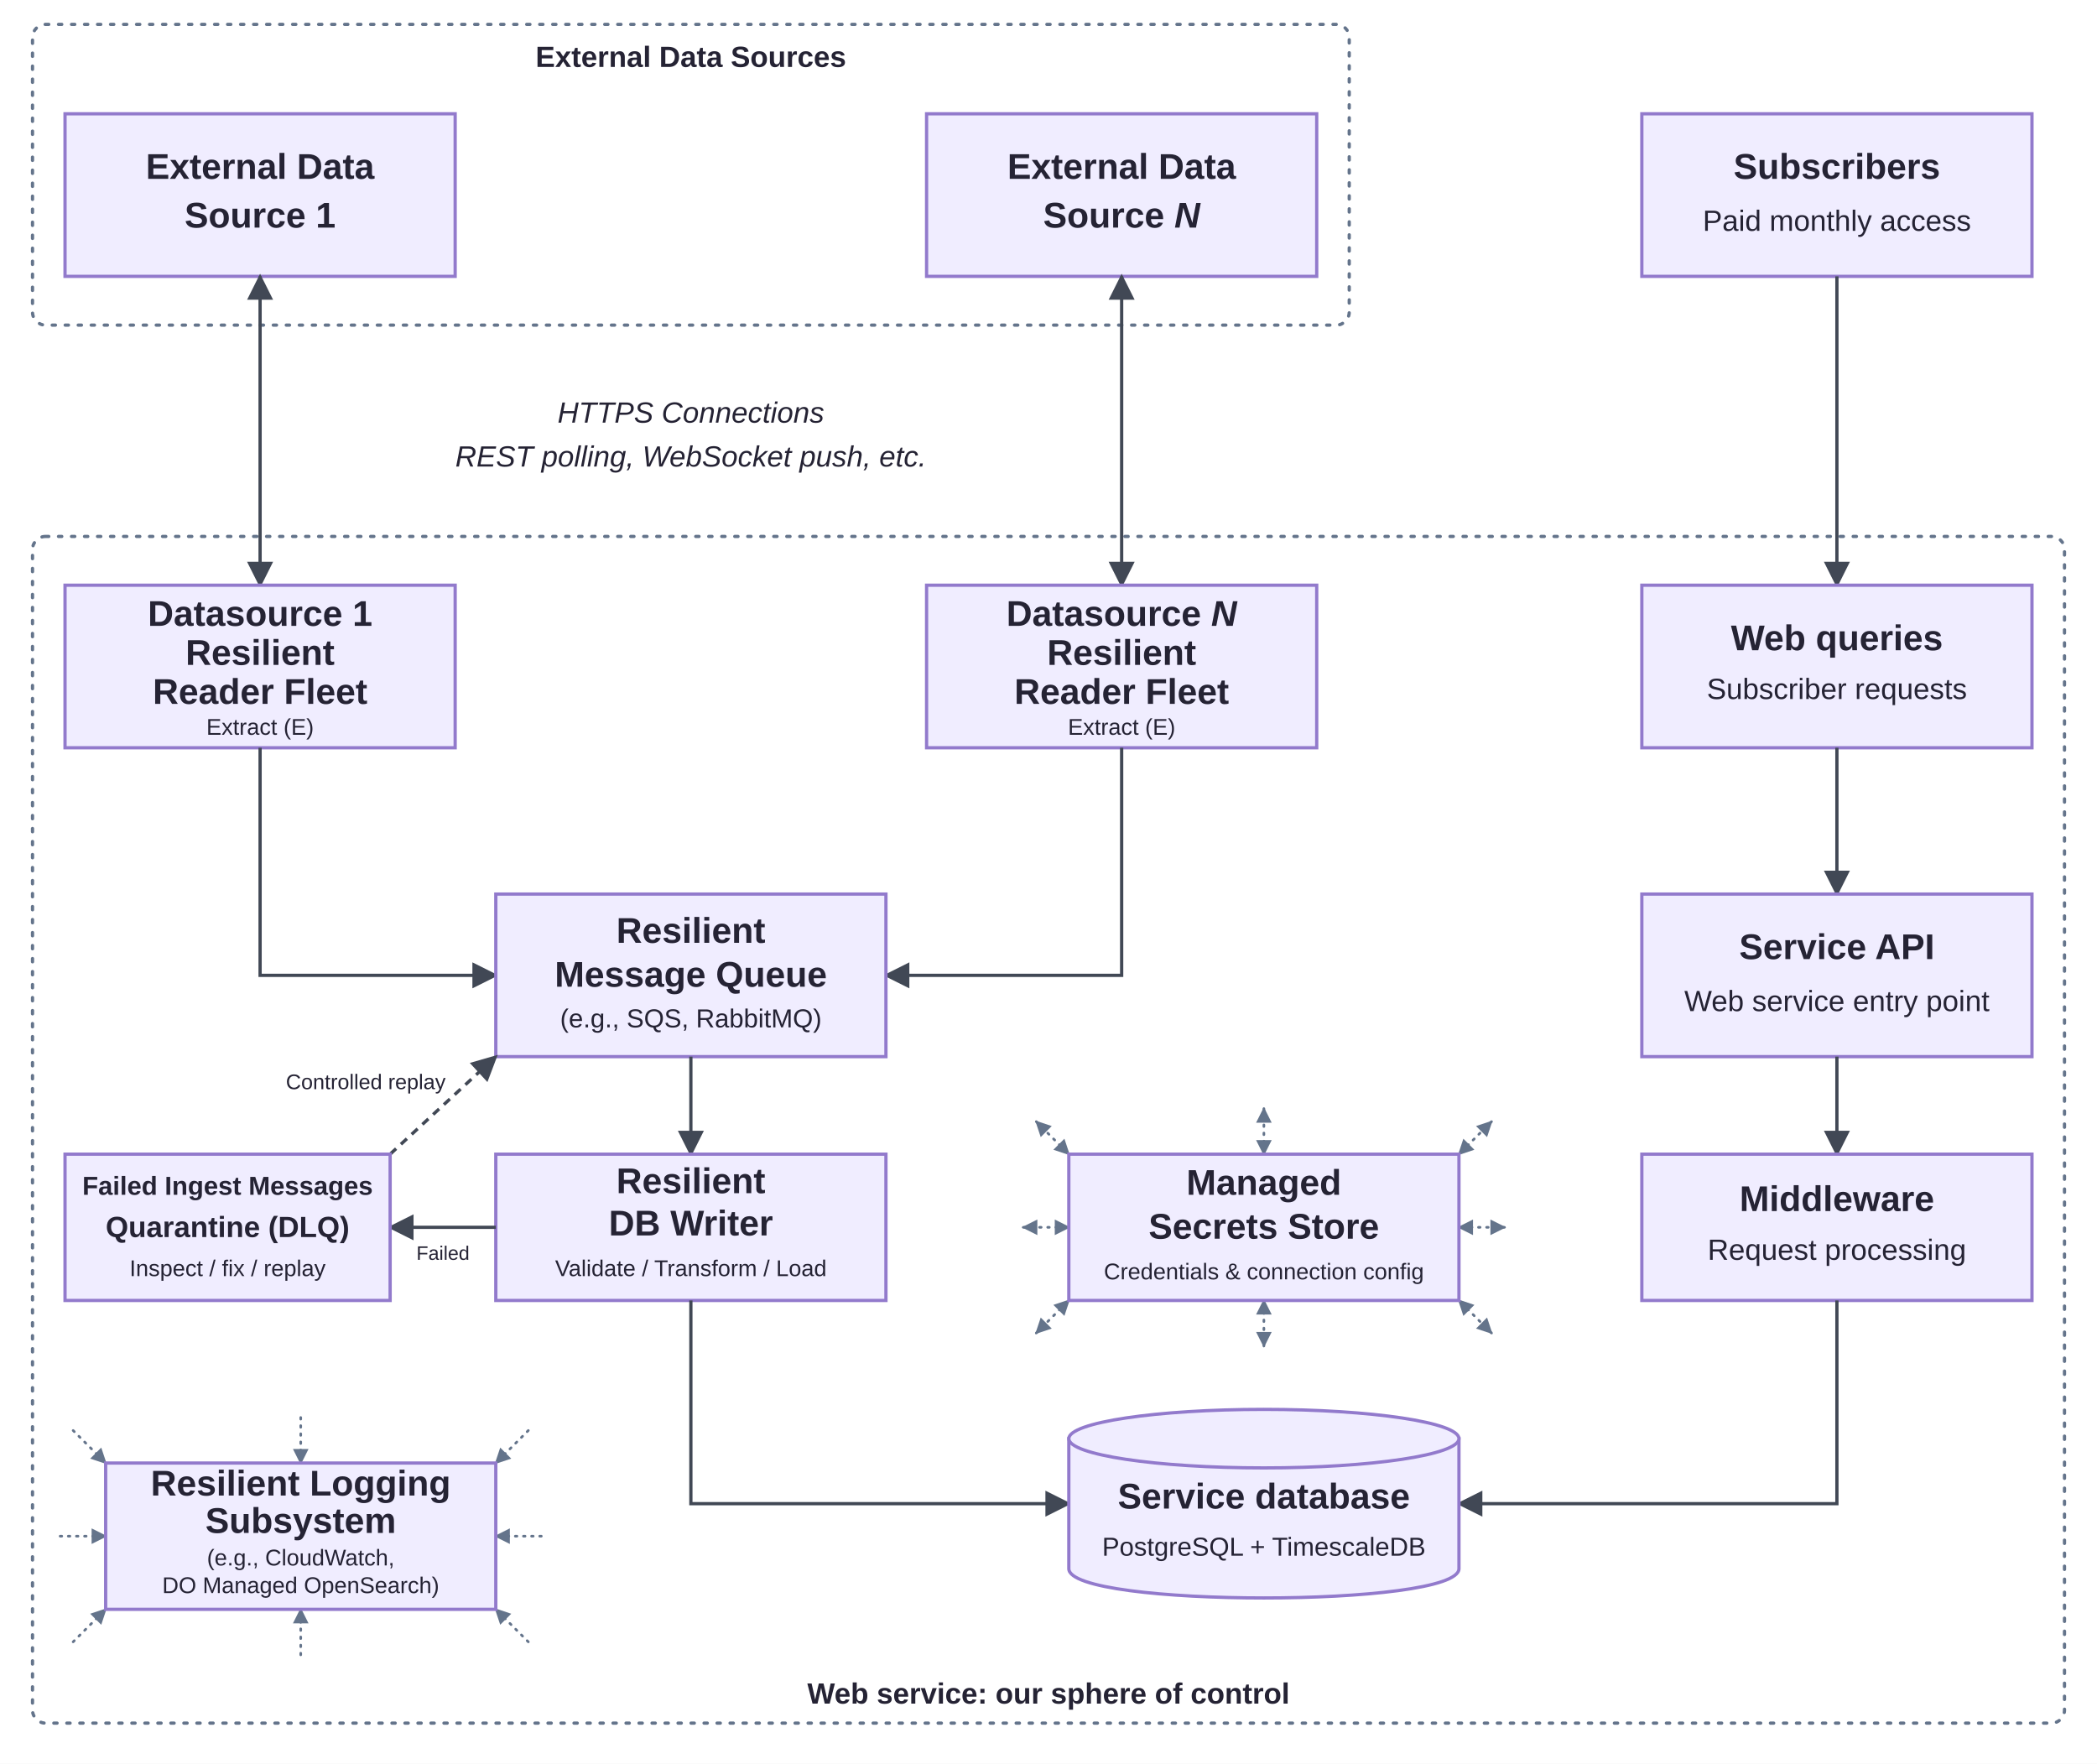
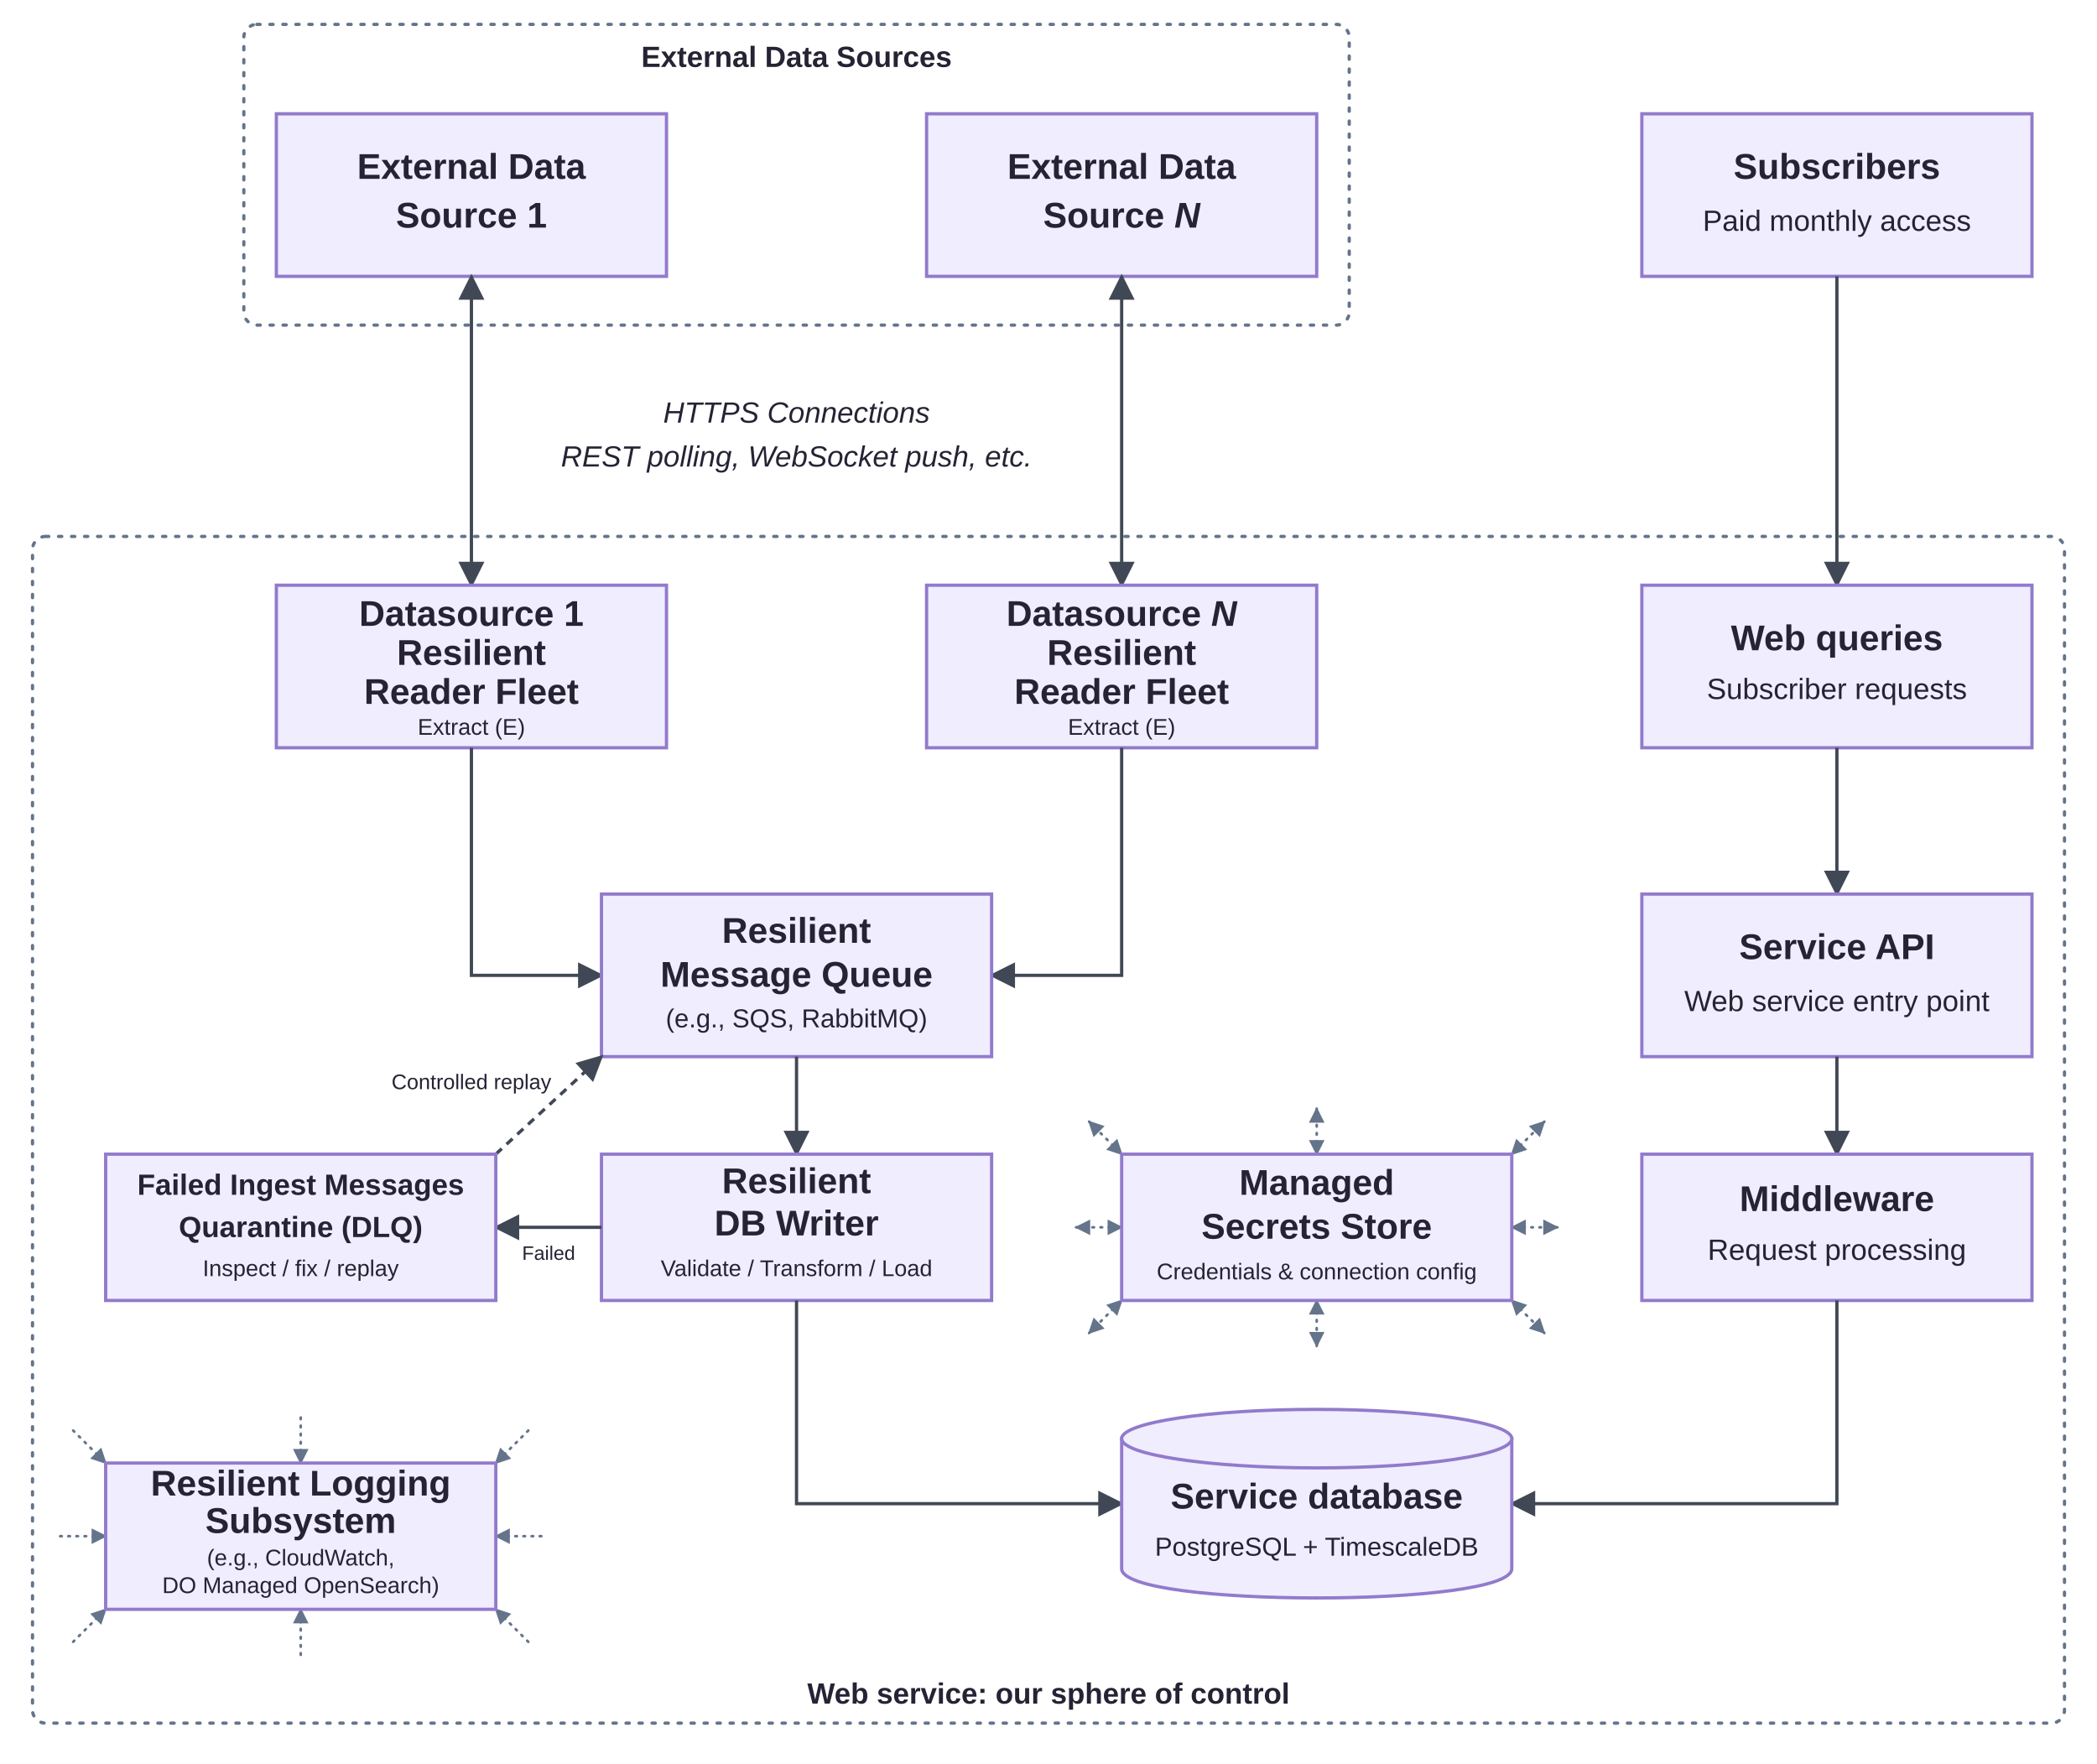
<svg xmlns="http://www.w3.org/2000/svg" width="1290" height="1085" viewBox="0 0 1290 1085" role="img" aria-labelledby="diagram-title diagram-description">
  <defs>
    <marker id="arrow" viewBox="0 0 10 10" refX="9" refY="5" markerWidth="8" markerHeight="8" orient="auto-start-reverse">
      <path d="M 0 0 L 10 5 L 0 10 Z" fill="#414855" />
    </marker>
    <marker id="log-arrow" viewBox="0 0 10 10" refX="9" refY="5" markerWidth="6" markerHeight="6" orient="auto-start-reverse">
      <path d="M 0 0 L 10 5 L 0 10 Z" fill="#64748b" />
    </marker>
  </defs>
  <style>
    text { font-family: Arial, Helvetica, sans-serif; fill: #252334; text-anchor: middle; }
    .node { fill: #f0edff; stroke: #927acc; stroke-width: 2; }
    .title { font-size: 22px; font-weight: 600; }
    .detail { font-size: 18px; }
    .small { font-size: 16px; }
    .flow { fill: none; stroke: #414855; stroke-width: 2; marker-end: url(#arrow); }
    .both { marker-start: url(#arrow); }
    .replay { stroke-dasharray: 5 4; }
    .secrets-flow { fill: none; stroke: #64748b; stroke-width: 1.6; stroke-dasharray: 1 4; stroke-linecap: round; marker-start: url(#log-arrow); marker-end: url(#log-arrow); }
    .log-flow { fill: none; stroke: #64748b; stroke-width: 1.6; stroke-dasharray: 1 4; stroke-linecap: round; marker-end: url(#log-arrow); }
  </style>
  <rect width="1290" height="1085" fill="#ffffff" />
  <g aria-label="External Data Sources">
-     <rect x="20" y="15" width="810" height="185" rx="8" fill="none" stroke="#64748b" stroke-width="2" stroke-dasharray="2 6" stroke-linecap="round" />
-     <text x="425" y="45" dominant-baseline="text-after-edge" style="font-size: 18px; font-weight: 600;">External Data Sources</text>
+     <rect x="150" y="15" width="680" height="185" rx="8" fill="none" stroke="#64748b" stroke-width="2" stroke-dasharray="2 6" stroke-linecap="round" />
+     <text x="490" y="45" dominant-baseline="text-after-edge" style="font-size: 18px; font-weight: 600;">External Data Sources</text>
  </g>
  <g transform="translate(0, 30)">
    <g aria-label="External Data Source 1">
-       <rect class="node" x="40" y="40" width="240" height="100" />
-       <text class="title" x="160" y="80">External Data</text>
-       <text class="title" x="160" y="110">Source 1</text>
+       <rect class="node" x="170" y="40" width="240" height="100" />
+       <text class="title" x="290" y="80">External Data</text>
+       <text class="title" x="290" y="110">Source 1</text>
    </g>
    <g aria-label="External Data Source N">
      <rect class="node" x="570" y="40" width="240" height="100" />
      <text class="title" x="690" y="80">External Data</text>
      <text class="title" x="690" y="110">Source <tspan font-style="italic">N</tspan>
      </text>
    </g>
    <g aria-label="Subscribers">
      <rect class="node" x="1010" y="40" width="240" height="100" />
      <text class="title" x="1130" y="80">Subscribers</text>
      <text class="detail" x="1130" y="112">Paid monthly access</text>
    </g>
    <g transform="translate(0, 50)">
      <rect x="20" y="250" width="1250" height="730" rx="8" fill="none" stroke="#64748b" stroke-width="2" stroke-dasharray="2 6" stroke-linecap="round" />
      <text x="645" y="968" style="font-size: 18px; font-weight: 600;">Web service: our sphere of control</text>
-       <path class="flow both" d="M 160 90 V 280" />
+       <path class="flow both" d="M 290 90 V 280" />
      <path class="flow both" d="M 690 90 V 280" />
      <g aria-label="HTTPS Connections: REST polling, WebSocket push, etc." font-style="italic">
-         <text class="detail" x="425" y="180">HTTPS Connections</text>
-         <text class="detail" x="425" y="207">REST polling, WebSocket push, etc.</text>
+         <text class="detail" x="490" y="180">HTTPS Connections</text>
+         <text class="detail" x="490" y="207">REST polling, WebSocket push, etc.</text>
      </g>
      <path class="flow" d="M 1130 90 V 280" />
      <g aria-label="Datasource 1 Resilient Reader Fleet">
-         <rect class="node" x="40" y="280" width="240" height="100" />
-         <text class="title" x="160" y="305">Datasource 1</text>
-         <text class="title" x="160" y="329">Resilient</text>
-         <text class="title" x="160" y="353">Reader Fleet</text>
-         <text x="160" y="372" style="font-size: 14px;">Extract (E)</text>
+         <rect class="node" x="170" y="280" width="240" height="100" />
+         <text class="title" x="290" y="305">Datasource 1</text>
+         <text class="title" x="290" y="329">Resilient</text>
+         <text class="title" x="290" y="353">Reader Fleet</text>
+         <text x="290" y="372" style="font-size: 14px;">Extract (E)</text>
      </g>
      <g aria-label="Datasource N Resilient Reader Fleet">
        <rect class="node" x="570" y="280" width="240" height="100" />
        <text class="title" x="690" y="305">Datasource <tspan font-style="italic">N</tspan>
        </text>
        <text class="title" x="690" y="329">Resilient</text>
        <text class="title" x="690" y="353">Reader Fleet</text>
        <text x="690" y="372" style="font-size: 14px;">Extract (E)</text>
      </g>
      <g aria-label="Web queries">
        <rect class="node" x="1010" y="280" width="240" height="100" />
        <text class="title" x="1130" y="320">Web queries</text>
        <text class="detail" x="1130" y="350">Subscriber requests</text>
      </g>
-       <path class="flow" d="M 160 380 V 520 H 305" />
-       <path class="flow" d="M 690 380 V 520 H 545" />
+       <path class="flow" d="M 290 380 V 520 H 370" />
+       <path class="flow" d="M 690 380 V 520 H 610" />
      <path class="flow" d="M 1130 380 V 470" />
      <g aria-label="Resilient message queue">
-         <rect class="node" x="305" y="470" width="240" height="100" />
-         <text class="title" x="425" y="500">Resilient</text>
-         <text class="title" x="425" y="527">Message Queue</text>
-         <text class="small" x="425" y="552">(e.g., SQS, RabbitMQ)</text>
+         <rect class="node" x="370" y="470" width="240" height="100" />
+         <text class="title" x="490" y="500">Resilient</text>
+         <text class="title" x="490" y="527">Message Queue</text>
+         <text class="small" x="490" y="552">(e.g., SQS, RabbitMQ)</text>
      </g>
      <g aria-label="Service API">
        <rect class="node" x="1010" y="470" width="240" height="100" />
        <text class="title" x="1130" y="510">Service API</text>
        <text class="detail" x="1130" y="542">Web service entry point</text>
      </g>
-       <path class="flow" d="M 425 570 V 630" />
+       <path class="flow" d="M 490 570 V 630" />
      <path class="flow" d="M 1130 570 V 630" />
      <g aria-label="Resilient database writer">
-         <rect class="node" x="305" y="630" width="240" height="90" />
-         <text class="title" x="425" y="654">Resilient</text>
-         <text class="title" x="425" y="680">DB Writer</text>
-         <text x="425" y="705" style="font-size: 14px;">Validate / Transform / Load</text>
+         <rect class="node" x="370" y="630" width="240" height="90" />
+         <text class="title" x="490" y="654">Resilient</text>
+         <text class="title" x="490" y="680">DB Writer</text>
+         <text x="490" y="705" style="font-size: 14px;">Validate / Transform / Load</text>
      </g>
-       <path class="flow" d="M 305 675 H 240" />
-       <text x="272.5" y="695" style="font-size: 12px;">Failed</text>
-       <path class="flow replay" d="M 240 630 L 305 570" />
-       <text x="225" y="590" style="font-size: 13px;">Controlled replay</text>
+       <path class="flow" d="M 370 675 H 305" />
+       <text x="337.5" y="695" style="font-size: 12px;">Failed</text>
+       <path class="flow replay" d="M 305 630 L 370 570" />
+       <text x="290" y="590" style="font-size: 13px;">Controlled replay</text>
      <g aria-label="Failed Ingest Messages / Quarantine, dead-letter queue">
-         <rect class="node" x="40" y="630" width="200" height="90" />
-         <text x="140" y="655" style="font-size: 16px; font-weight: 600;">Failed Ingest Messages</text>
-         <text x="140" y="681" style="font-size: 18px; font-weight: 600;">Quarantine (DLQ)</text>
-         <text x="140" y="705" style="font-size: 14px;">Inspect / fix / replay</text>
+         <rect class="node" x="65" y="630" width="240" height="90" />
+         <text x="185" y="655" style="font-size: 18px; font-weight: 600;">Failed Ingest Messages</text>
+         <text x="185" y="681" style="font-size: 18px; font-weight: 600;">Quarantine (DLQ)</text>
+         <text x="185" y="705" style="font-size: 14px;">Inspect / fix / replay</text>
      </g>
      <g aria-label="Middleware">
        <rect class="node" x="1010" y="630" width="240" height="90" />
        <text class="title" x="1130" y="665">Middleware</text>
        <text class="detail" x="1130" y="695">Request processing</text>
      </g>
      <g aria-label="Components request and receive credentials from the Managed Secrets Store">
-         <path class="secrets-flow" d="M 777.5 602 V 630" />
-         <path class="secrets-flow" d="M 777.5 748 V 720" />
-         <path class="secrets-flow" d="M 629.5 675 H 657.5" />
-         <path class="secrets-flow" d="M 925.5 675 H 897.5" />
-         <path class="secrets-flow" d="M 637.5 610 L 657.5 630" />
-         <path class="secrets-flow" d="M 917.5 610 L 897.5 630" />
-         <path class="secrets-flow" d="M 637.5 740 L 657.5 720" />
-         <path class="secrets-flow" d="M 917.5 740 L 897.5 720" />
+         <path class="secrets-flow" d="M 810 602 V 630" />
+         <path class="secrets-flow" d="M 810 748 V 720" />
+         <path class="secrets-flow" d="M 662 675 H 690" />
+         <path class="secrets-flow" d="M 958 675 H 930" />
+         <path class="secrets-flow" d="M 670 610 L 690 630" />
+         <path class="secrets-flow" d="M 950 610 L 930 630" />
+         <path class="secrets-flow" d="M 670 740 L 690 720" />
+         <path class="secrets-flow" d="M 950 740 L 930 720" />
      </g>
      <g aria-label="Managed Secrets Store: credentials and connection configuration">
-         <rect class="node" x="657.5" y="630" width="240" height="90" />
-         <text class="title" x="777.5" y="655">Managed</text>
-         <text class="title" x="777.5" y="682">Secrets Store</text>
-         <text x="777.5" y="707" style="font-size: 14px;">Credentials &amp; connection config</text>
+         <rect class="node" x="690" y="630" width="240" height="90" />
+         <text class="title" x="810" y="655">Managed</text>
+         <text class="title" x="810" y="682">Secrets Store</text>
+         <text x="810" y="707" style="font-size: 14px;">Credentials &amp; connection config</text>
      </g>
      <g transform="translate(-592.5, 190)">
        <g aria-label="Every component sends logs to the Resilient Logging Subsystem">
          <path class="log-flow" d="M 777.5 602 V 630" />
          <path class="log-flow" d="M 777.5 748 V 720" />
          <path class="log-flow" d="M 629.5 675 H 657.5" />
          <path class="log-flow" d="M 925.5 675 H 897.5" />
          <path class="log-flow" d="M 637.5 610 L 657.5 630" />
          <path class="log-flow" d="M 917.5 610 L 897.5 630" />
          <path class="log-flow" d="M 637.5 740 L 657.5 720" />
          <path class="log-flow" d="M 917.5 740 L 897.5 720" />
        </g>
        <g aria-label="Resilient Logging Subsystem">
          <rect class="node" x="657.5" y="630" width="240" height="90" />
          <text class="title" x="777.5" y="650">Resilient Logging</text>
          <text class="title" x="777.5" y="673">Subsystem</text>
          <text x="777.5" y="693" style="font-size: 14px;">(e.g., CloudWatch,</text>
          <text x="777.5" y="710" style="font-size: 14px;">DO Managed OpenSearch)</text>
        </g>
      </g>
-       <path class="flow" d="M 425 720 V 845 H 657.5" />
-       <path class="flow" d="M 1130 720 V 845 H 897.5" />
+       <path class="flow" d="M 490 720 V 845 H 690" />
+       <path class="flow" d="M 1130 720 V 845 H 930" />
      <g aria-label="Service database, PostgreSQL and TimescaleDB">
-         <path class="node" d="M 657.5 805 V 885 C 657.5 909 897.5 909 897.5 885 V 805 Z" />
-         <ellipse class="node" cx="777.5" cy="805" rx="120" ry="18" />
-         <text class="title" x="777.5" y="848">Service database</text>
-         <text class="small" x="777.5" y="877">PostgreSQL + TimescaleDB</text>
+         <path class="node" d="M 690 805 V 885 C 690 909 930 909 930 885 V 805 Z" />
+         <ellipse class="node" cx="810" cy="805" rx="120" ry="18" />
+         <text class="title" x="810" y="848">Service database</text>
+         <text class="small" x="810" y="877">PostgreSQL + TimescaleDB</text>
      </g>
    </g>
  </g>
</svg>
